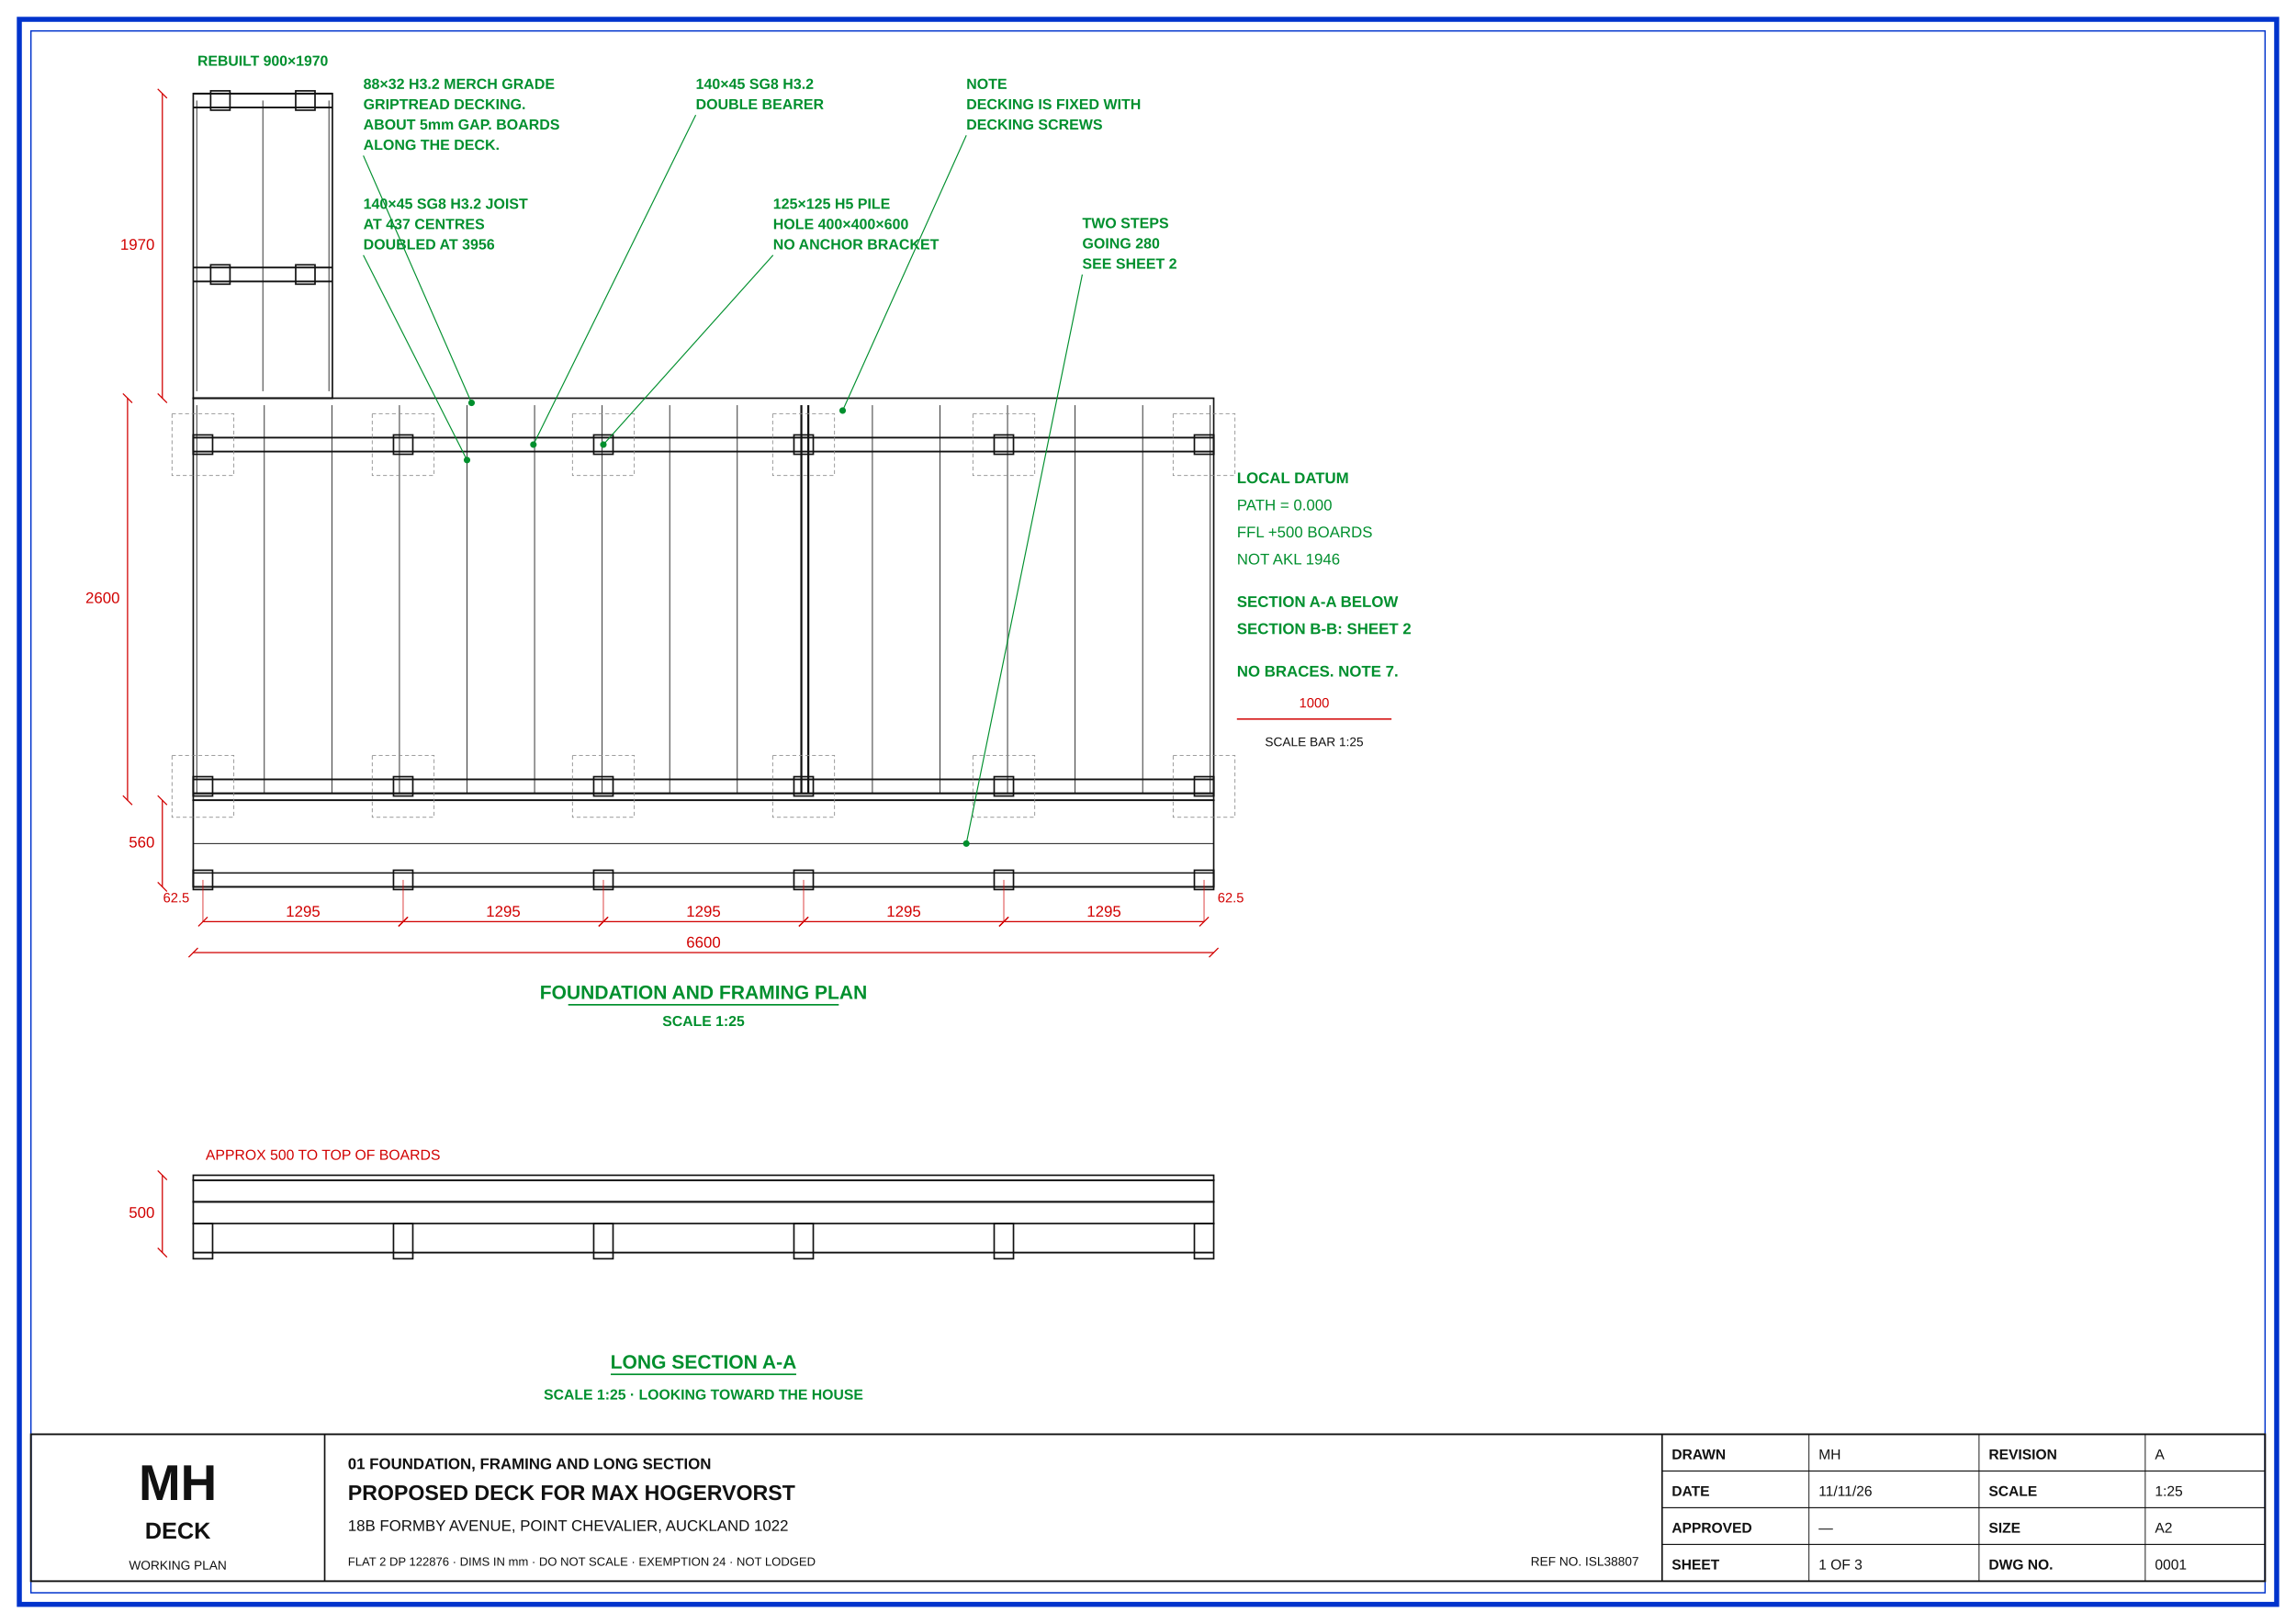
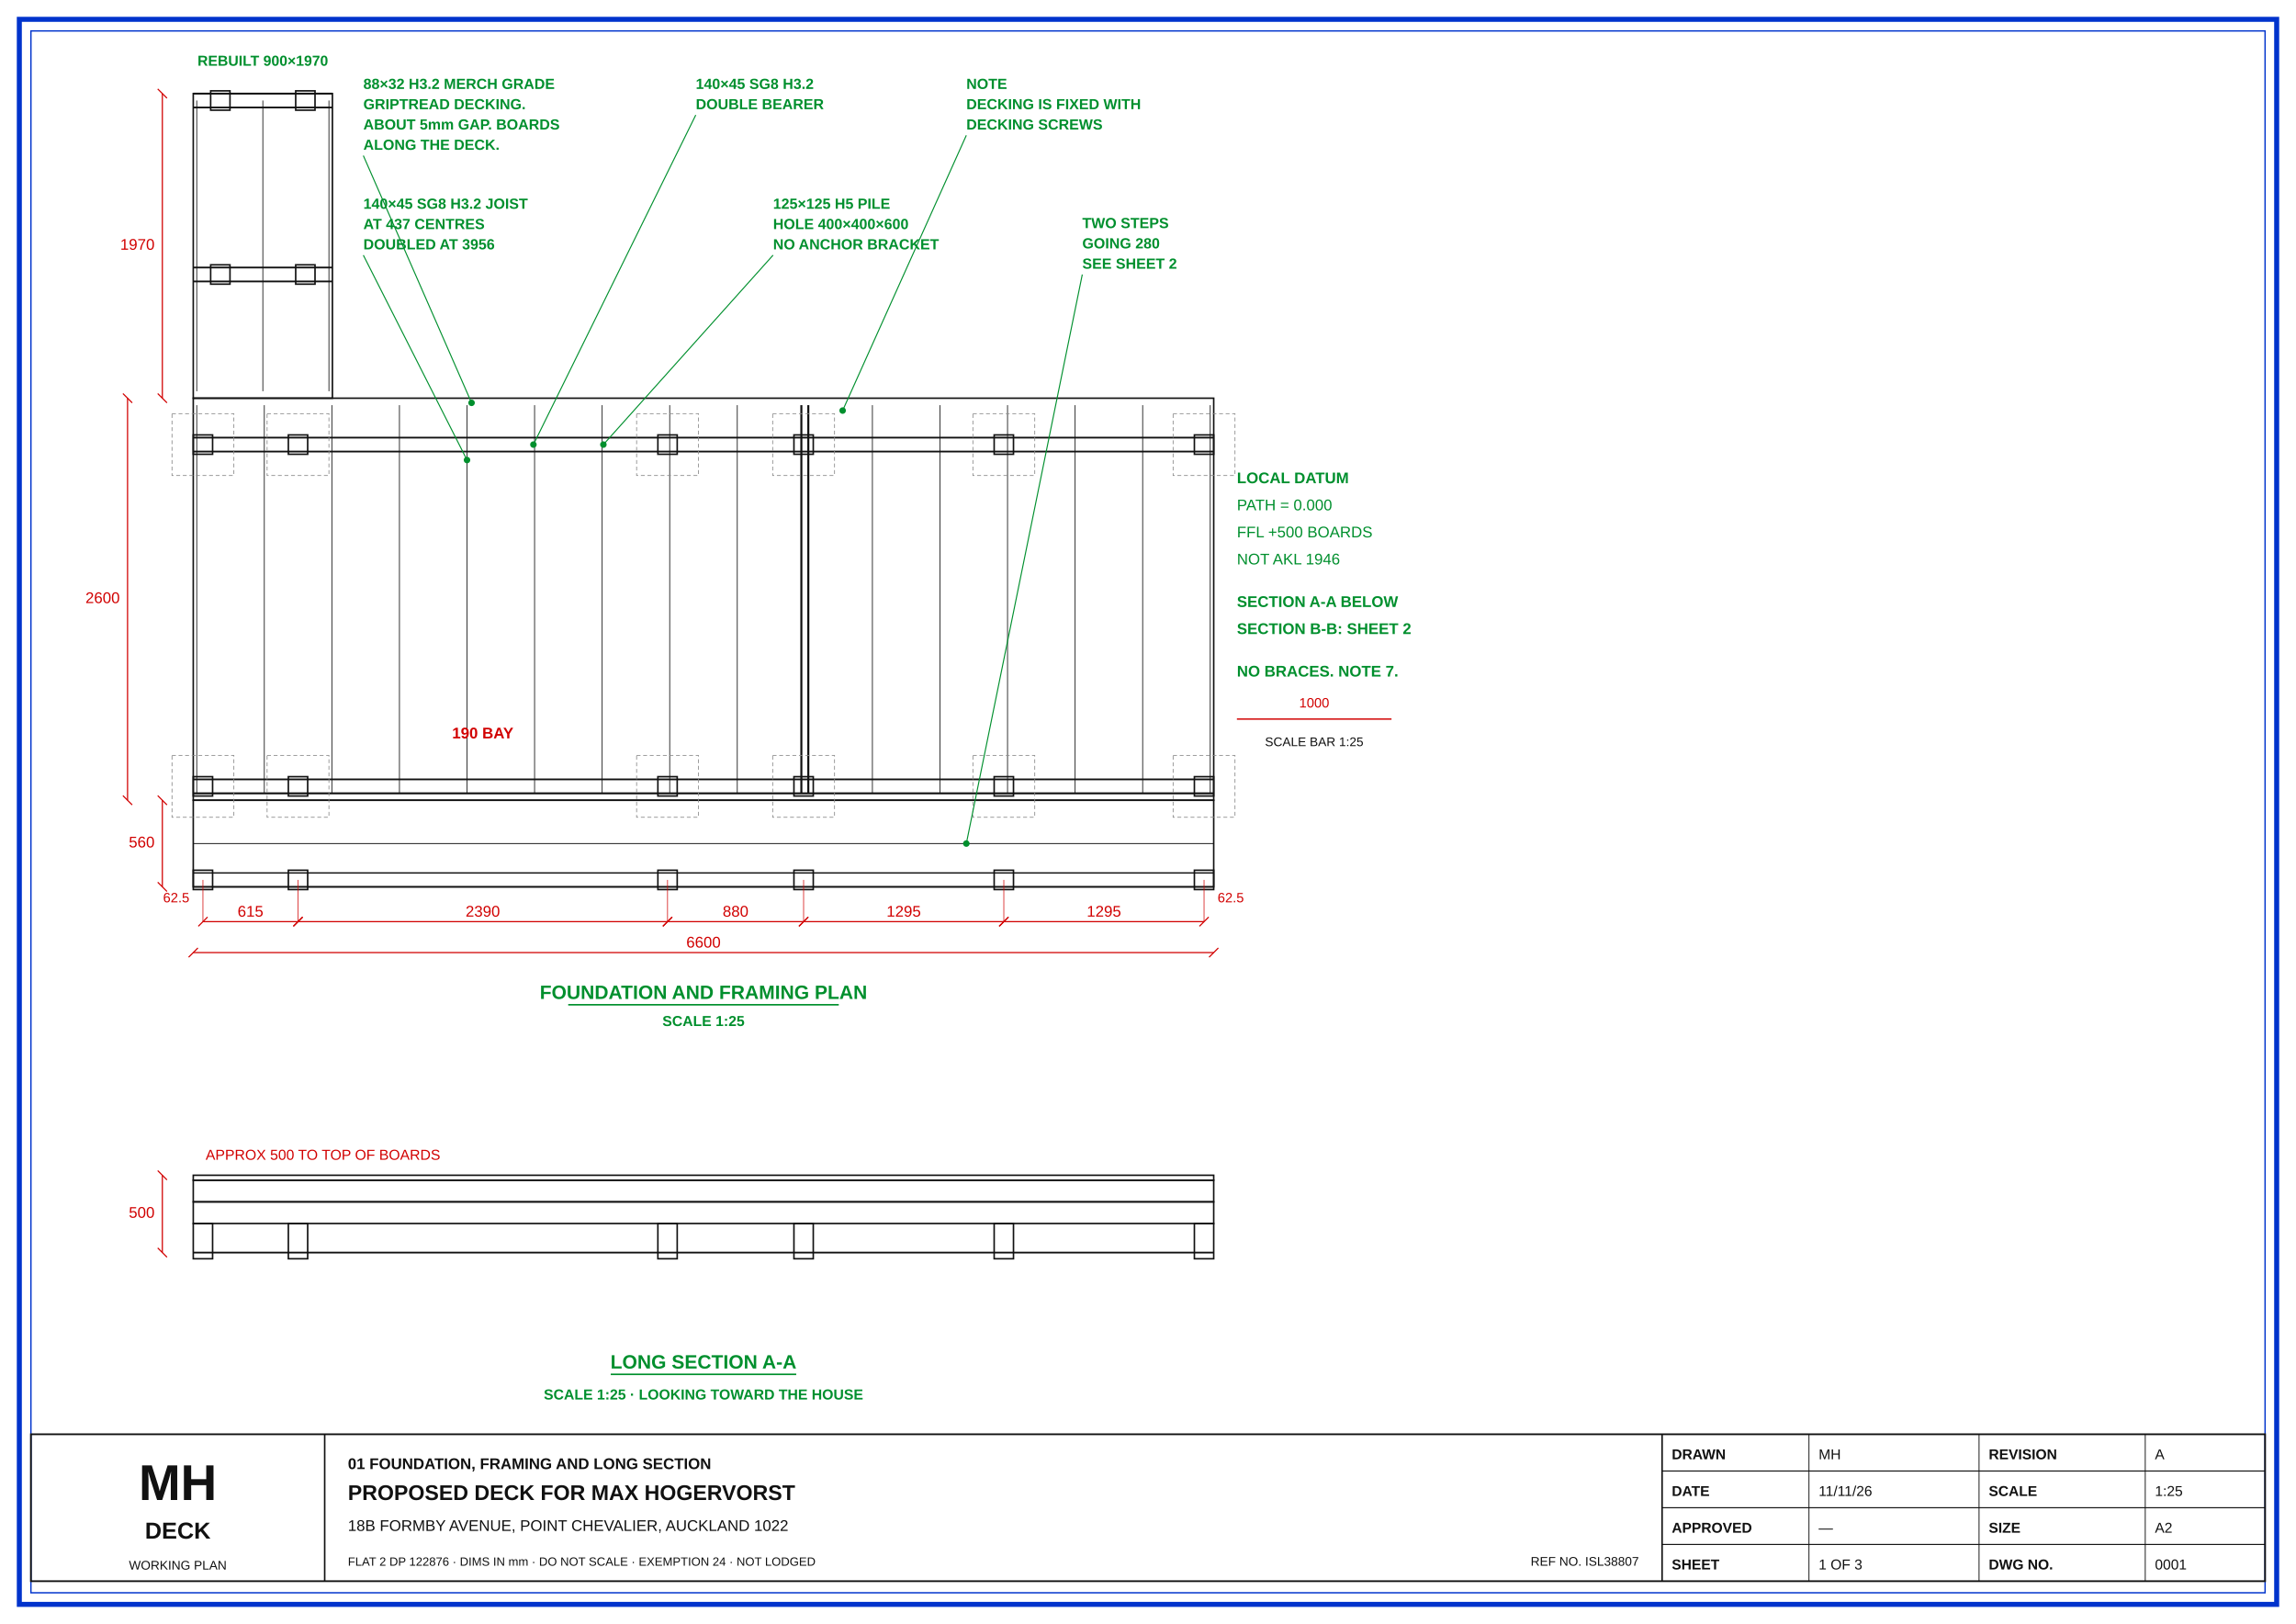
<svg xmlns="http://www.w3.org/2000/svg" viewBox="0 0 1188 840" role="img" aria-label="Sheet 1. Foundation and framing plan, long section. Ref ISL38807. Consent exempt, not lodged.">
  <style>text{font-family:Arial,Helvetica,sans-serif}</style>
  <rect x="10.00" y="10.00" width="1168.00" height="820.00" fill="none" stroke="#0033cc" stroke-width="2.6" />
  <rect x="16.00" y="16.00" width="1156.00" height="808.00" fill="none" stroke="#0033cc" stroke-width="0.7" />
  <rect x="16.00" y="742.00" width="1156.00" height="76.00" fill="none" stroke="#111111" stroke-width="0.9" />
  <line x1="168.00" y1="742.00" x2="168.00" y2="818.00" stroke="#111111" stroke-width="0.8" fill="none" />
  <line x1="860.00" y1="742.00" x2="860.00" y2="818.00" stroke="#111111" stroke-width="0.8" fill="none" />
  <text x="92.00" y="776.00" font-size="26" font-weight="700" text-anchor="middle" fill="#111111">MH</text>
  <text x="92.00" y="796.00" font-size="12" font-weight="700" text-anchor="middle" fill="#111111">DECK</text>
  <text x="92.00" y="812.00" font-size="6.5" font-weight="500" text-anchor="middle" fill="#111111">WORKING PLAN</text>
  <text x="180.00" y="760.00" font-size="8" font-weight="700" text-anchor="start" fill="#111111">01  FOUNDATION, FRAMING AND LONG SECTION</text>
  <text x="180.00" y="776.00" font-size="11" font-weight="700" text-anchor="start" fill="#111111">PROPOSED DECK FOR MAX HOGERVORST</text>
  <text x="180.00" y="792.00" font-size="8" font-weight="500" text-anchor="start" fill="#111111">18B FORMBY AVENUE, POINT CHEVALIER, AUCKLAND 1022</text>
  <text x="180.00" y="810.00" font-size="6.2" font-weight="400" text-anchor="start" fill="#111111">FLAT 2 DP 122876 · DIMS IN mm · DO NOT SCALE · EXEMPTION 24 · NOT LODGED</text>
  <line x1="936.00" y1="742.00" x2="936.00" y2="761.00" stroke="#111111" stroke-width="0.45" fill="none" />
  <line x1="1024.00" y1="742.00" x2="1024.00" y2="761.00" stroke="#111111" stroke-width="0.45" fill="none" />
  <line x1="1110.00" y1="742.00" x2="1110.00" y2="761.00" stroke="#111111" stroke-width="0.45" fill="none" />
  <text x="865.00" y="754.92" font-size="7.4" font-weight="650" text-anchor="start" fill="#111111">DRAWN</text>
  <text x="941.00" y="754.92" font-size="7.4" font-weight="500" text-anchor="start" fill="#111111">MH</text>
  <text x="1029.00" y="754.92" font-size="7.4" font-weight="650" text-anchor="start" fill="#111111">REVISION</text>
  <text x="1115.00" y="754.92" font-size="7.4" font-weight="500" text-anchor="start" fill="#111111">A</text>
  <line x1="860.00" y1="761.00" x2="1172.00" y2="761.00" stroke="#111111" stroke-width="0.55" fill="none" />
  <line x1="936.00" y1="761.00" x2="936.00" y2="780.00" stroke="#111111" stroke-width="0.45" fill="none" />
  <line x1="1024.00" y1="761.00" x2="1024.00" y2="780.00" stroke="#111111" stroke-width="0.45" fill="none" />
  <line x1="1110.00" y1="761.00" x2="1110.00" y2="780.00" stroke="#111111" stroke-width="0.45" fill="none" />
  <text x="865.00" y="773.92" font-size="7.4" font-weight="650" text-anchor="start" fill="#111111">DATE</text>
  <text x="941.00" y="773.92" font-size="7.4" font-weight="500" text-anchor="start" fill="#111111">11/11/26</text>
  <text x="1029.00" y="773.92" font-size="7.4" font-weight="650" text-anchor="start" fill="#111111">SCALE</text>
  <text x="1115.00" y="773.92" font-size="7.4" font-weight="500" text-anchor="start" fill="#111111">1:25</text>
  <line x1="860.00" y1="780.00" x2="1172.00" y2="780.00" stroke="#111111" stroke-width="0.55" fill="none" />
  <line x1="936.00" y1="780.00" x2="936.00" y2="799.00" stroke="#111111" stroke-width="0.45" fill="none" />
  <line x1="1024.00" y1="780.00" x2="1024.00" y2="799.00" stroke="#111111" stroke-width="0.45" fill="none" />
  <line x1="1110.00" y1="780.00" x2="1110.00" y2="799.00" stroke="#111111" stroke-width="0.45" fill="none" />
  <text x="865.00" y="792.92" font-size="7.4" font-weight="650" text-anchor="start" fill="#111111">APPROVED</text>
  <text x="941.00" y="792.92" font-size="7.4" font-weight="500" text-anchor="start" fill="#111111">—</text>
  <text x="1029.00" y="792.92" font-size="7.4" font-weight="650" text-anchor="start" fill="#111111">SIZE</text>
  <text x="1115.00" y="792.92" font-size="7.4" font-weight="500" text-anchor="start" fill="#111111">A2</text>
  <line x1="860.00" y1="799.00" x2="1172.00" y2="799.00" stroke="#111111" stroke-width="0.55" fill="none" />
  <line x1="936.00" y1="799.00" x2="936.00" y2="818.00" stroke="#111111" stroke-width="0.45" fill="none" />
  <line x1="1024.00" y1="799.00" x2="1024.00" y2="818.00" stroke="#111111" stroke-width="0.45" fill="none" />
  <line x1="1110.00" y1="799.00" x2="1110.00" y2="818.00" stroke="#111111" stroke-width="0.45" fill="none" />
  <text x="865.00" y="811.92" font-size="7.4" font-weight="650" text-anchor="start" fill="#111111">SHEET</text>
  <text x="941.00" y="811.92" font-size="7.4" font-weight="500" text-anchor="start" fill="#111111">1 OF 3</text>
  <text x="1029.00" y="811.92" font-size="7.4" font-weight="650" text-anchor="start" fill="#111111">DWG NO.</text>
  <text x="1115.00" y="811.92" font-size="7.4" font-weight="500" text-anchor="start" fill="#111111">0001</text>
  <text x="848.00" y="810.00" font-size="6.5" font-weight="500" text-anchor="end" fill="#111111">REF NO. ISL38807</text>
  <rect x="100.00" y="48.40" width="72.00" height="157.60" fill="none" stroke="#111111" stroke-width="0.8" />
  <rect x="100.00" y="206.00" width="528.00" height="208.00" fill="none" stroke="#111111" stroke-width="0.8" />
  <rect x="100.00" y="414.00" width="528.00" height="44.80" fill="none" stroke="#111111" stroke-width="0.8" />
  <line x1="100.00" y1="436.40" x2="628.00" y2="436.40" stroke="#111111" stroke-width="0.45" fill="none" />
  <line x1="101.80" y1="209.60" x2="101.80" y2="410.40" stroke="#111111" stroke-width="0.4" fill="none" />
  <line x1="136.76" y1="209.60" x2="136.76" y2="410.40" stroke="#111111" stroke-width="0.4" fill="none" />
  <line x1="171.72" y1="209.60" x2="171.72" y2="410.40" stroke="#111111" stroke-width="0.4" fill="none" />
  <line x1="206.68" y1="209.60" x2="206.68" y2="410.40" stroke="#111111" stroke-width="0.4" fill="none" />
  <line x1="241.64" y1="209.60" x2="241.64" y2="410.40" stroke="#111111" stroke-width="0.4" fill="none" />
  <line x1="276.60" y1="209.60" x2="276.60" y2="410.40" stroke="#111111" stroke-width="0.4" fill="none" />
  <line x1="311.56" y1="209.60" x2="311.56" y2="410.40" stroke="#111111" stroke-width="0.4" fill="none" />
  <line x1="346.52" y1="209.60" x2="346.52" y2="410.40" stroke="#111111" stroke-width="0.4" fill="none" />
  <line x1="381.48" y1="209.60" x2="381.48" y2="410.40" stroke="#111111" stroke-width="0.4" fill="none" />
  <line x1="414.64" y1="209.60" x2="414.64" y2="410.40" stroke="#111111" stroke-width="1.05" fill="none" />
  <line x1="418.24" y1="209.60" x2="418.24" y2="410.40" stroke="#111111" stroke-width="1.05" fill="none" />
  <line x1="451.40" y1="209.60" x2="451.40" y2="410.40" stroke="#111111" stroke-width="0.4" fill="none" />
  <line x1="486.36" y1="209.60" x2="486.36" y2="410.40" stroke="#111111" stroke-width="0.4" fill="none" />
  <line x1="521.32" y1="209.60" x2="521.32" y2="410.40" stroke="#111111" stroke-width="0.4" fill="none" />
  <line x1="556.28" y1="209.60" x2="556.28" y2="410.40" stroke="#111111" stroke-width="0.4" fill="none" />
  <line x1="591.24" y1="209.60" x2="591.24" y2="410.40" stroke="#111111" stroke-width="0.4" fill="none" />
  <line x1="626.20" y1="209.60" x2="626.20" y2="410.40" stroke="#111111" stroke-width="0.4" fill="none" />
  <line x1="101.80" y1="52.00" x2="101.80" y2="202.40" stroke="#111111" stroke-width="0.4" fill="none" />
  <line x1="136.00" y1="52.00" x2="136.00" y2="202.40" stroke="#111111" stroke-width="0.4" fill="none" />
  <line x1="170.20" y1="52.00" x2="170.20" y2="202.40" stroke="#111111" stroke-width="0.4" fill="none" />
  <line x1="100.00" y1="226.40" x2="628.00" y2="226.40" stroke="#111111" stroke-width="0.9" fill="none" />
  <line x1="100.00" y1="233.60" x2="628.00" y2="233.60" stroke="#111111" stroke-width="0.9" fill="none" />
  <line x1="100.00" y1="403.20" x2="628.00" y2="403.20" stroke="#111111" stroke-width="0.9" fill="none" />
  <line x1="100.00" y1="410.40" x2="628.00" y2="410.40" stroke="#111111" stroke-width="0.9" fill="none" />
  <line x1="100.00" y1="48.40" x2="172.00" y2="48.40" stroke="#111111" stroke-width="0.9" fill="none" />
  <line x1="100.00" y1="55.60" x2="172.00" y2="55.60" stroke="#111111" stroke-width="0.9" fill="none" />
  <line x1="100.00" y1="138.40" x2="172.00" y2="138.40" stroke="#111111" stroke-width="0.9" fill="none" />
  <line x1="100.00" y1="145.60" x2="172.00" y2="145.60" stroke="#111111" stroke-width="0.9" fill="none" />
  <line x1="100.00" y1="410.40" x2="628.00" y2="410.40" stroke="#111111" stroke-width="0.7" fill="none" />
  <line x1="100.00" y1="451.60" x2="628.00" y2="451.60" stroke="#111111" stroke-width="0.7" fill="none" />
  <line x1="100.00" y1="458.80" x2="628.00" y2="458.80" stroke="#111111" stroke-width="0.7" fill="none" />
  <rect x="89.00" y="214.00" width="32.00" height="32.00" fill="none" stroke="#8a8a8a" stroke-width="0.4" stroke-dasharray="2 1.4" />
  <rect x="100.00" y="225.00" width="10.00" height="10.00" fill="none" stroke="#111111" stroke-width="0.8" />
-   <rect x="192.60" y="214.00" width="32.00" height="32.00" fill="none" stroke="#8a8a8a" stroke-width="0.4" stroke-dasharray="2 1.4" />
-   <rect x="203.60" y="225.00" width="10.00" height="10.00" fill="none" stroke="#111111" stroke-width="0.8" />
-   <rect x="296.20" y="214.00" width="32.00" height="32.00" fill="none" stroke="#8a8a8a" stroke-width="0.4" stroke-dasharray="2 1.4" />
-   <rect x="307.20" y="225.00" width="10.00" height="10.00" fill="none" stroke="#111111" stroke-width="0.8" />
+   <rect x="138.20" y="214.00" width="32.00" height="32.00" fill="none" stroke="#8a8a8a" stroke-width="0.4" stroke-dasharray="2 1.4" />
+   <rect x="149.20" y="225.00" width="10.00" height="10.00" fill="none" stroke="#111111" stroke-width="0.8" />
+   <rect x="329.40" y="214.00" width="32.00" height="32.00" fill="none" stroke="#8a8a8a" stroke-width="0.4" stroke-dasharray="2 1.4" />
+   <rect x="340.40" y="225.00" width="10.00" height="10.00" fill="none" stroke="#111111" stroke-width="0.8" />
  <rect x="399.80" y="214.00" width="32.00" height="32.00" fill="none" stroke="#8a8a8a" stroke-width="0.4" stroke-dasharray="2 1.4" />
  <rect x="410.80" y="225.00" width="10.00" height="10.00" fill="none" stroke="#111111" stroke-width="0.8" />
  <rect x="503.40" y="214.00" width="32.00" height="32.00" fill="none" stroke="#8a8a8a" stroke-width="0.4" stroke-dasharray="2 1.4" />
  <rect x="514.40" y="225.00" width="10.00" height="10.00" fill="none" stroke="#111111" stroke-width="0.8" />
  <rect x="607.00" y="214.00" width="32.00" height="32.00" fill="none" stroke="#8a8a8a" stroke-width="0.4" stroke-dasharray="2 1.4" />
  <rect x="618.00" y="225.00" width="10.00" height="10.00" fill="none" stroke="#111111" stroke-width="0.8" />
  <rect x="89.00" y="390.80" width="32.00" height="32.00" fill="none" stroke="#8a8a8a" stroke-width="0.4" stroke-dasharray="2 1.4" />
  <rect x="100.00" y="401.80" width="10.00" height="10.00" fill="none" stroke="#111111" stroke-width="0.8" />
-   <rect x="192.60" y="390.80" width="32.00" height="32.00" fill="none" stroke="#8a8a8a" stroke-width="0.4" stroke-dasharray="2 1.4" />
-   <rect x="203.60" y="401.80" width="10.00" height="10.00" fill="none" stroke="#111111" stroke-width="0.8" />
-   <rect x="296.20" y="390.80" width="32.00" height="32.00" fill="none" stroke="#8a8a8a" stroke-width="0.4" stroke-dasharray="2 1.4" />
-   <rect x="307.20" y="401.80" width="10.00" height="10.00" fill="none" stroke="#111111" stroke-width="0.8" />
+   <rect x="138.20" y="390.80" width="32.00" height="32.00" fill="none" stroke="#8a8a8a" stroke-width="0.4" stroke-dasharray="2 1.4" />
+   <rect x="149.20" y="401.80" width="10.00" height="10.00" fill="none" stroke="#111111" stroke-width="0.8" />
+   <rect x="329.40" y="390.80" width="32.00" height="32.00" fill="none" stroke="#8a8a8a" stroke-width="0.4" stroke-dasharray="2 1.4" />
+   <rect x="340.40" y="401.80" width="10.00" height="10.00" fill="none" stroke="#111111" stroke-width="0.8" />
  <rect x="399.80" y="390.80" width="32.00" height="32.00" fill="none" stroke="#8a8a8a" stroke-width="0.4" stroke-dasharray="2 1.4" />
  <rect x="410.80" y="401.80" width="10.00" height="10.00" fill="none" stroke="#111111" stroke-width="0.8" />
  <rect x="503.40" y="390.80" width="32.00" height="32.00" fill="none" stroke="#8a8a8a" stroke-width="0.4" stroke-dasharray="2 1.4" />
  <rect x="514.40" y="401.80" width="10.00" height="10.00" fill="none" stroke="#111111" stroke-width="0.8" />
  <rect x="607.00" y="390.80" width="32.00" height="32.00" fill="none" stroke="#8a8a8a" stroke-width="0.4" stroke-dasharray="2 1.4" />
  <rect x="618.00" y="401.80" width="10.00" height="10.00" fill="none" stroke="#111111" stroke-width="0.8" />
  <rect x="109.00" y="47.00" width="10.00" height="10.00" fill="none" stroke="#111111" stroke-width="0.8" />
  <rect x="153.00" y="47.00" width="10.00" height="10.00" fill="none" stroke="#111111" stroke-width="0.8" />
  <rect x="109.00" y="137.00" width="10.00" height="10.00" fill="none" stroke="#111111" stroke-width="0.8" />
  <rect x="153.00" y="137.00" width="10.00" height="10.00" fill="none" stroke="#111111" stroke-width="0.8" />
  <rect x="100.00" y="450.20" width="10.00" height="10.00" fill="none" stroke="#111111" stroke-width="0.8" />
-   <rect x="203.60" y="450.20" width="10.00" height="10.00" fill="none" stroke="#111111" stroke-width="0.8" />
-   <rect x="307.20" y="450.20" width="10.00" height="10.00" fill="none" stroke="#111111" stroke-width="0.8" />
+   <rect x="149.20" y="450.20" width="10.00" height="10.00" fill="none" stroke="#111111" stroke-width="0.8" />
+   <rect x="340.40" y="450.20" width="10.00" height="10.00" fill="none" stroke="#111111" stroke-width="0.8" />
  <rect x="410.80" y="450.20" width="10.00" height="10.00" fill="none" stroke="#111111" stroke-width="0.8" />
  <rect x="514.40" y="450.20" width="10.00" height="10.00" fill="none" stroke="#111111" stroke-width="0.8" />
  <rect x="618.00" y="450.20" width="10.00" height="10.00" fill="none" stroke="#111111" stroke-width="0.8" />
  <line x1="84.00" y1="48.40" x2="84.00" y2="206.00" stroke="#d10000" stroke-width="0.6" fill="none" />
  <line x1="81.60" y1="46.00" x2="86.40" y2="50.80" stroke="#d10000" stroke-width="0.6" fill="none" />
  <line x1="81.60" y1="203.60" x2="86.40" y2="208.40" stroke="#d10000" stroke-width="0.6" fill="none" />
  <text x="80.00" y="129.20" font-size="8" font-weight="500" text-anchor="end" fill="#d10000">1970</text>
  <line x1="66.00" y1="206.00" x2="66.00" y2="414.00" stroke="#d10000" stroke-width="0.6" fill="none" />
  <line x1="63.60" y1="203.60" x2="68.40" y2="208.40" stroke="#d10000" stroke-width="0.6" fill="none" />
  <line x1="63.60" y1="411.60" x2="68.40" y2="416.40" stroke="#d10000" stroke-width="0.6" fill="none" />
  <text x="62.00" y="312.00" font-size="8" font-weight="500" text-anchor="end" fill="#d10000">2600</text>
  <line x1="84.00" y1="414.00" x2="84.00" y2="458.80" stroke="#d10000" stroke-width="0.6" fill="none" />
  <line x1="81.60" y1="411.60" x2="86.40" y2="416.40" stroke="#d10000" stroke-width="0.6" fill="none" />
  <line x1="81.60" y1="456.40" x2="86.40" y2="461.20" stroke="#d10000" stroke-width="0.6" fill="none" />
  <text x="80.00" y="438.40" font-size="8" font-weight="500" text-anchor="end" fill="#d10000">560</text>
  <line x1="105.00" y1="455.20" x2="105.00" y2="476.80" stroke="#d10000" stroke-width="0.35" fill="none" />
-   <line x1="105.00" y1="476.80" x2="208.60" y2="476.80" stroke="#d10000" stroke-width="0.6" fill="none" />
+   <line x1="105.00" y1="476.80" x2="154.20" y2="476.80" stroke="#d10000" stroke-width="0.6" fill="none" />
  <line x1="102.60" y1="479.20" x2="107.40" y2="474.40" stroke="#d10000" stroke-width="0.6" fill="none" />
-   <line x1="206.20" y1="479.20" x2="211.00" y2="474.40" stroke="#d10000" stroke-width="0.6" fill="none" />
-   <text x="156.80" y="474.20" font-size="8" font-weight="500" text-anchor="middle" fill="#d10000">1295</text>
-   <line x1="208.60" y1="455.20" x2="208.60" y2="476.80" stroke="#d10000" stroke-width="0.35" fill="none" />
-   <line x1="208.60" y1="476.80" x2="312.20" y2="476.80" stroke="#d10000" stroke-width="0.6" fill="none" />
-   <line x1="206.20" y1="479.20" x2="211.00" y2="474.40" stroke="#d10000" stroke-width="0.6" fill="none" />
-   <line x1="309.80" y1="479.20" x2="314.60" y2="474.40" stroke="#d10000" stroke-width="0.6" fill="none" />
-   <text x="260.40" y="474.20" font-size="8" font-weight="500" text-anchor="middle" fill="#d10000">1295</text>
-   <line x1="312.20" y1="455.20" x2="312.20" y2="476.80" stroke="#d10000" stroke-width="0.35" fill="none" />
-   <line x1="312.20" y1="476.80" x2="415.80" y2="476.80" stroke="#d10000" stroke-width="0.6" fill="none" />
-   <line x1="309.80" y1="479.20" x2="314.60" y2="474.40" stroke="#d10000" stroke-width="0.6" fill="none" />
+   <line x1="151.80" y1="479.20" x2="156.60" y2="474.40" stroke="#d10000" stroke-width="0.6" fill="none" />
+   <text x="129.60" y="474.20" font-size="8" font-weight="500" text-anchor="middle" fill="#d10000">615</text>
+   <line x1="154.20" y1="455.20" x2="154.20" y2="476.80" stroke="#d10000" stroke-width="0.35" fill="none" />
+   <line x1="154.20" y1="476.80" x2="345.40" y2="476.80" stroke="#d10000" stroke-width="0.6" fill="none" />
+   <line x1="151.80" y1="479.20" x2="156.60" y2="474.40" stroke="#d10000" stroke-width="0.6" fill="none" />
+   <line x1="343.00" y1="479.20" x2="347.80" y2="474.40" stroke="#d10000" stroke-width="0.6" fill="none" />
+   <text x="249.80" y="474.20" font-size="8" font-weight="500" text-anchor="middle" fill="#d10000">2390</text>
+   <line x1="345.40" y1="455.20" x2="345.40" y2="476.80" stroke="#d10000" stroke-width="0.35" fill="none" />
+   <line x1="345.40" y1="476.80" x2="415.80" y2="476.80" stroke="#d10000" stroke-width="0.6" fill="none" />
+   <line x1="343.00" y1="479.20" x2="347.80" y2="474.40" stroke="#d10000" stroke-width="0.6" fill="none" />
  <line x1="413.40" y1="479.20" x2="418.20" y2="474.40" stroke="#d10000" stroke-width="0.6" fill="none" />
-   <text x="364.00" y="474.20" font-size="8" font-weight="500" text-anchor="middle" fill="#d10000">1295</text>
+   <text x="380.60" y="474.20" font-size="8" font-weight="500" text-anchor="middle" fill="#d10000">880</text>
  <line x1="415.80" y1="455.20" x2="415.80" y2="476.80" stroke="#d10000" stroke-width="0.35" fill="none" />
  <line x1="415.80" y1="476.80" x2="519.40" y2="476.80" stroke="#d10000" stroke-width="0.6" fill="none" />
  <line x1="413.40" y1="479.20" x2="418.20" y2="474.40" stroke="#d10000" stroke-width="0.6" fill="none" />
  <line x1="517.00" y1="479.20" x2="521.80" y2="474.40" stroke="#d10000" stroke-width="0.6" fill="none" />
  <text x="467.60" y="474.20" font-size="8" font-weight="500" text-anchor="middle" fill="#d10000">1295</text>
  <line x1="519.40" y1="455.20" x2="519.40" y2="476.80" stroke="#d10000" stroke-width="0.35" fill="none" />
  <line x1="519.40" y1="476.80" x2="623.00" y2="476.80" stroke="#d10000" stroke-width="0.6" fill="none" />
  <line x1="517.00" y1="479.20" x2="521.80" y2="474.40" stroke="#d10000" stroke-width="0.6" fill="none" />
  <line x1="620.60" y1="479.20" x2="625.40" y2="474.40" stroke="#d10000" stroke-width="0.6" fill="none" />
  <text x="571.20" y="474.20" font-size="8" font-weight="500" text-anchor="middle" fill="#d10000">1295</text>
  <line x1="623.00" y1="455.20" x2="623.00" y2="476.80" stroke="#d10000" stroke-width="0.35" fill="none" />
+   <text x="249.80" y="382.00" font-size="8" font-weight="700" text-anchor="middle" fill="#d10000">190 BAY</text>
  <line x1="100.00" y1="492.80" x2="628.00" y2="492.80" stroke="#d10000" stroke-width="0.6" fill="none" />
  <line x1="97.60" y1="495.20" x2="102.40" y2="490.40" stroke="#d10000" stroke-width="0.6" fill="none" />
  <line x1="625.60" y1="495.20" x2="630.40" y2="490.40" stroke="#d10000" stroke-width="0.6" fill="none" />
  <text x="364.00" y="490.20" font-size="8" font-weight="500" text-anchor="middle" fill="#d10000">6600</text>
  <text x="98.00" y="466.80" font-size="7" font-weight="500" text-anchor="end" fill="#d10000">62.5</text>
  <text x="630.00" y="466.80" font-size="7" font-weight="500" text-anchor="start" fill="#d10000">62.5</text>
  <text x="364.00" y="516.80" font-size="10" font-weight="700" text-anchor="middle" fill="#008f2d">FOUNDATION AND FRAMING PLAN</text>
  <line x1="294.00" y1="519.80" x2="434.00" y2="519.80" stroke="#008f2d" stroke-width="0.8" fill="none" />
  <text x="364.00" y="530.80" font-size="7.5" font-weight="600" text-anchor="middle" fill="#008f2d">SCALE 1:25</text>
  <text x="640.00" y="250.00" font-size="8" font-weight="700" text-anchor="start" fill="#008f2d">LOCAL DATUM</text>
  <text x="640.00" y="264.00" font-size="8" font-weight="500" text-anchor="start" fill="#008f2d">PATH = 0.000</text>
  <text x="640.00" y="278.00" font-size="8" font-weight="500" text-anchor="start" fill="#008f2d">FFL +500 BOARDS</text>
  <text x="640.00" y="292.00" font-size="8" font-weight="500" text-anchor="start" fill="#008f2d">NOT AKL 1946</text>
  <text x="640.00" y="314.00" font-size="8" font-weight="600" text-anchor="start" fill="#008f2d">SECTION A-A BELOW</text>
  <text x="640.00" y="328.00" font-size="8" font-weight="600" text-anchor="start" fill="#008f2d">SECTION B-B: SHEET 2</text>
  <text x="640.00" y="350.00" font-size="8" font-weight="600" text-anchor="start" fill="#008f2d">NO BRACES. NOTE 7.</text>
  <line x1="640.00" y1="372.00" x2="720.00" y2="372.00" stroke="#d10000" stroke-width="0.7" fill="none" />
  <text x="680.00" y="366.00" font-size="7" font-weight="500" text-anchor="middle" fill="#d10000">1000</text>
  <text x="680.00" y="386.00" font-size="6.5" font-weight="500" text-anchor="middle" fill="#111111">SCALE BAR 1:25</text>
  <text x="188.00" y="46.00" font-size="7.6" font-weight="600" text-anchor="start" fill="#008f2d">88×32 H3.2 MERCH GRADE</text>
  <text x="188.00" y="56.50" font-size="7.6" font-weight="600" text-anchor="start" fill="#008f2d">GRIPTREAD DECKING.</text>
  <text x="188.00" y="67.00" font-size="7.6" font-weight="600" text-anchor="start" fill="#008f2d">ABOUT 5mm GAP. BOARDS</text>
  <text x="188.00" y="77.50" font-size="7.6" font-weight="600" text-anchor="start" fill="#008f2d">ALONG THE DECK.</text>
  <line x1="188.00" y1="80.50" x2="244.00" y2="208.40" stroke="#008f2d" stroke-width="0.55" fill="none" />
  <circle cx="244.00" cy="208.40" r="1.7" fill="#008f2d" />
  <text x="360.00" y="46.00" font-size="7.6" font-weight="600" text-anchor="start" fill="#008f2d">140×45 SG8 H3.2</text>
  <text x="360.00" y="56.50" font-size="7.6" font-weight="600" text-anchor="start" fill="#008f2d">DOUBLE BEARER</text>
  <line x1="360.00" y1="59.50" x2="276.00" y2="230.00" stroke="#008f2d" stroke-width="0.55" fill="none" />
  <circle cx="276.00" cy="230.00" r="1.7" fill="#008f2d" />
  <text x="500.00" y="46.00" font-size="7.6" font-weight="600" text-anchor="start" fill="#008f2d">NOTE</text>
  <text x="500.00" y="56.50" font-size="7.6" font-weight="600" text-anchor="start" fill="#008f2d">DECKING IS FIXED WITH</text>
  <text x="500.00" y="67.00" font-size="7.6" font-weight="600" text-anchor="start" fill="#008f2d">DECKING SCREWS</text>
  <line x1="500.00" y1="70.00" x2="436.00" y2="212.40" stroke="#008f2d" stroke-width="0.55" fill="none" />
  <circle cx="436.00" cy="212.40" r="1.7" fill="#008f2d" />
  <text x="188.00" y="108.00" font-size="7.6" font-weight="600" text-anchor="start" fill="#008f2d">140×45 SG8 H3.2 JOIST</text>
  <text x="188.00" y="118.50" font-size="7.6" font-weight="600" text-anchor="start" fill="#008f2d">AT 437 CENTRES</text>
  <text x="188.00" y="129.00" font-size="7.6" font-weight="600" text-anchor="start" fill="#008f2d">DOUBLED AT 3956</text>
  <line x1="188.00" y1="132.00" x2="241.64" y2="238.00" stroke="#008f2d" stroke-width="0.55" fill="none" />
  <circle cx="241.64" cy="238.00" r="1.7" fill="#008f2d" />
  <text x="400.00" y="108.00" font-size="7.6" font-weight="600" text-anchor="start" fill="#008f2d">125×125 H5 PILE</text>
  <text x="400.00" y="118.50" font-size="7.6" font-weight="600" text-anchor="start" fill="#008f2d">HOLE 400×400×600</text>
  <text x="400.00" y="129.00" font-size="7.6" font-weight="600" text-anchor="start" fill="#008f2d">NO ANCHOR BRACKET</text>
  <line x1="400.00" y1="132.00" x2="312.20" y2="230.00" stroke="#008f2d" stroke-width="0.55" fill="none" />
  <circle cx="312.20" cy="230.00" r="1.7" fill="#008f2d" />
  <text x="560.00" y="118.00" font-size="7.6" font-weight="600" text-anchor="start" fill="#008f2d">TWO STEPS</text>
  <text x="560.00" y="128.50" font-size="7.6" font-weight="600" text-anchor="start" fill="#008f2d">GOING 280</text>
  <text x="560.00" y="139.00" font-size="7.6" font-weight="600" text-anchor="start" fill="#008f2d">SEE SHEET 2</text>
  <line x1="560.00" y1="142.00" x2="500.00" y2="436.40" stroke="#008f2d" stroke-width="0.55" fill="none" />
  <circle cx="500.00" cy="436.40" r="1.7" fill="#008f2d" />
  <text x="136.00" y="34.00" font-size="7.5" font-weight="600" text-anchor="middle" fill="#008f2d">REBUILT 900×1970</text>
  <line x1="100.00" y1="648.00" x2="628.00" y2="648.00" stroke="#111111" stroke-width="0.9" fill="none" />
  <rect x="100.00" y="633.04" width="10.00" height="18.16" fill="none" stroke="#111111" stroke-width="0.8" />
-   <rect x="203.60" y="633.04" width="10.00" height="18.16" fill="none" stroke="#111111" stroke-width="0.8" />
-   <rect x="307.20" y="633.04" width="10.00" height="18.16" fill="none" stroke="#111111" stroke-width="0.8" />
+   <rect x="149.20" y="633.04" width="10.00" height="18.16" fill="none" stroke="#111111" stroke-width="0.8" />
+   <rect x="340.40" y="633.04" width="10.00" height="18.16" fill="none" stroke="#111111" stroke-width="0.8" />
  <rect x="410.80" y="633.04" width="10.00" height="18.16" fill="none" stroke="#111111" stroke-width="0.8" />
  <rect x="514.40" y="633.04" width="10.00" height="18.16" fill="none" stroke="#111111" stroke-width="0.8" />
  <rect x="618.00" y="633.04" width="10.00" height="18.16" fill="none" stroke="#111111" stroke-width="0.8" />
  <rect x="100.00" y="621.76" width="528.00" height="11.20" fill="none" stroke="#111111" stroke-width="0.8" />
  <rect x="100.00" y="610.56" width="528.00" height="11.20" fill="none" stroke="#111111" stroke-width="0.8" />
  <rect x="100.00" y="608.00" width="528.00" height="2.56" fill="none" stroke="#111111" stroke-width="0.8" />
  <line x1="84.00" y1="608.00" x2="84.00" y2="648.00" stroke="#d10000" stroke-width="0.6" fill="none" />
  <line x1="81.60" y1="605.60" x2="86.40" y2="610.40" stroke="#d10000" stroke-width="0.6" fill="none" />
  <line x1="81.60" y1="645.60" x2="86.40" y2="650.40" stroke="#d10000" stroke-width="0.6" fill="none" />
  <text x="80.00" y="630.00" font-size="8" font-weight="500" text-anchor="end" fill="#d10000">500</text>
  <text x="106.40" y="600.00" font-size="7.5" font-weight="500" text-anchor="start" fill="#d10000">APPROX 500 TO TOP OF BOARDS</text>
  <text x="364.00" y="708.00" font-size="10" font-weight="700" text-anchor="middle" fill="#008f2d">LONG SECTION A-A</text>
  <line x1="316.00" y1="711.00" x2="412.00" y2="711.00" stroke="#008f2d" stroke-width="0.8" fill="none" />
  <text x="364.00" y="724.00" font-size="7.5" font-weight="600" text-anchor="middle" fill="#008f2d">SCALE 1:25  ·  LOOKING TOWARD THE HOUSE</text>
</svg>
